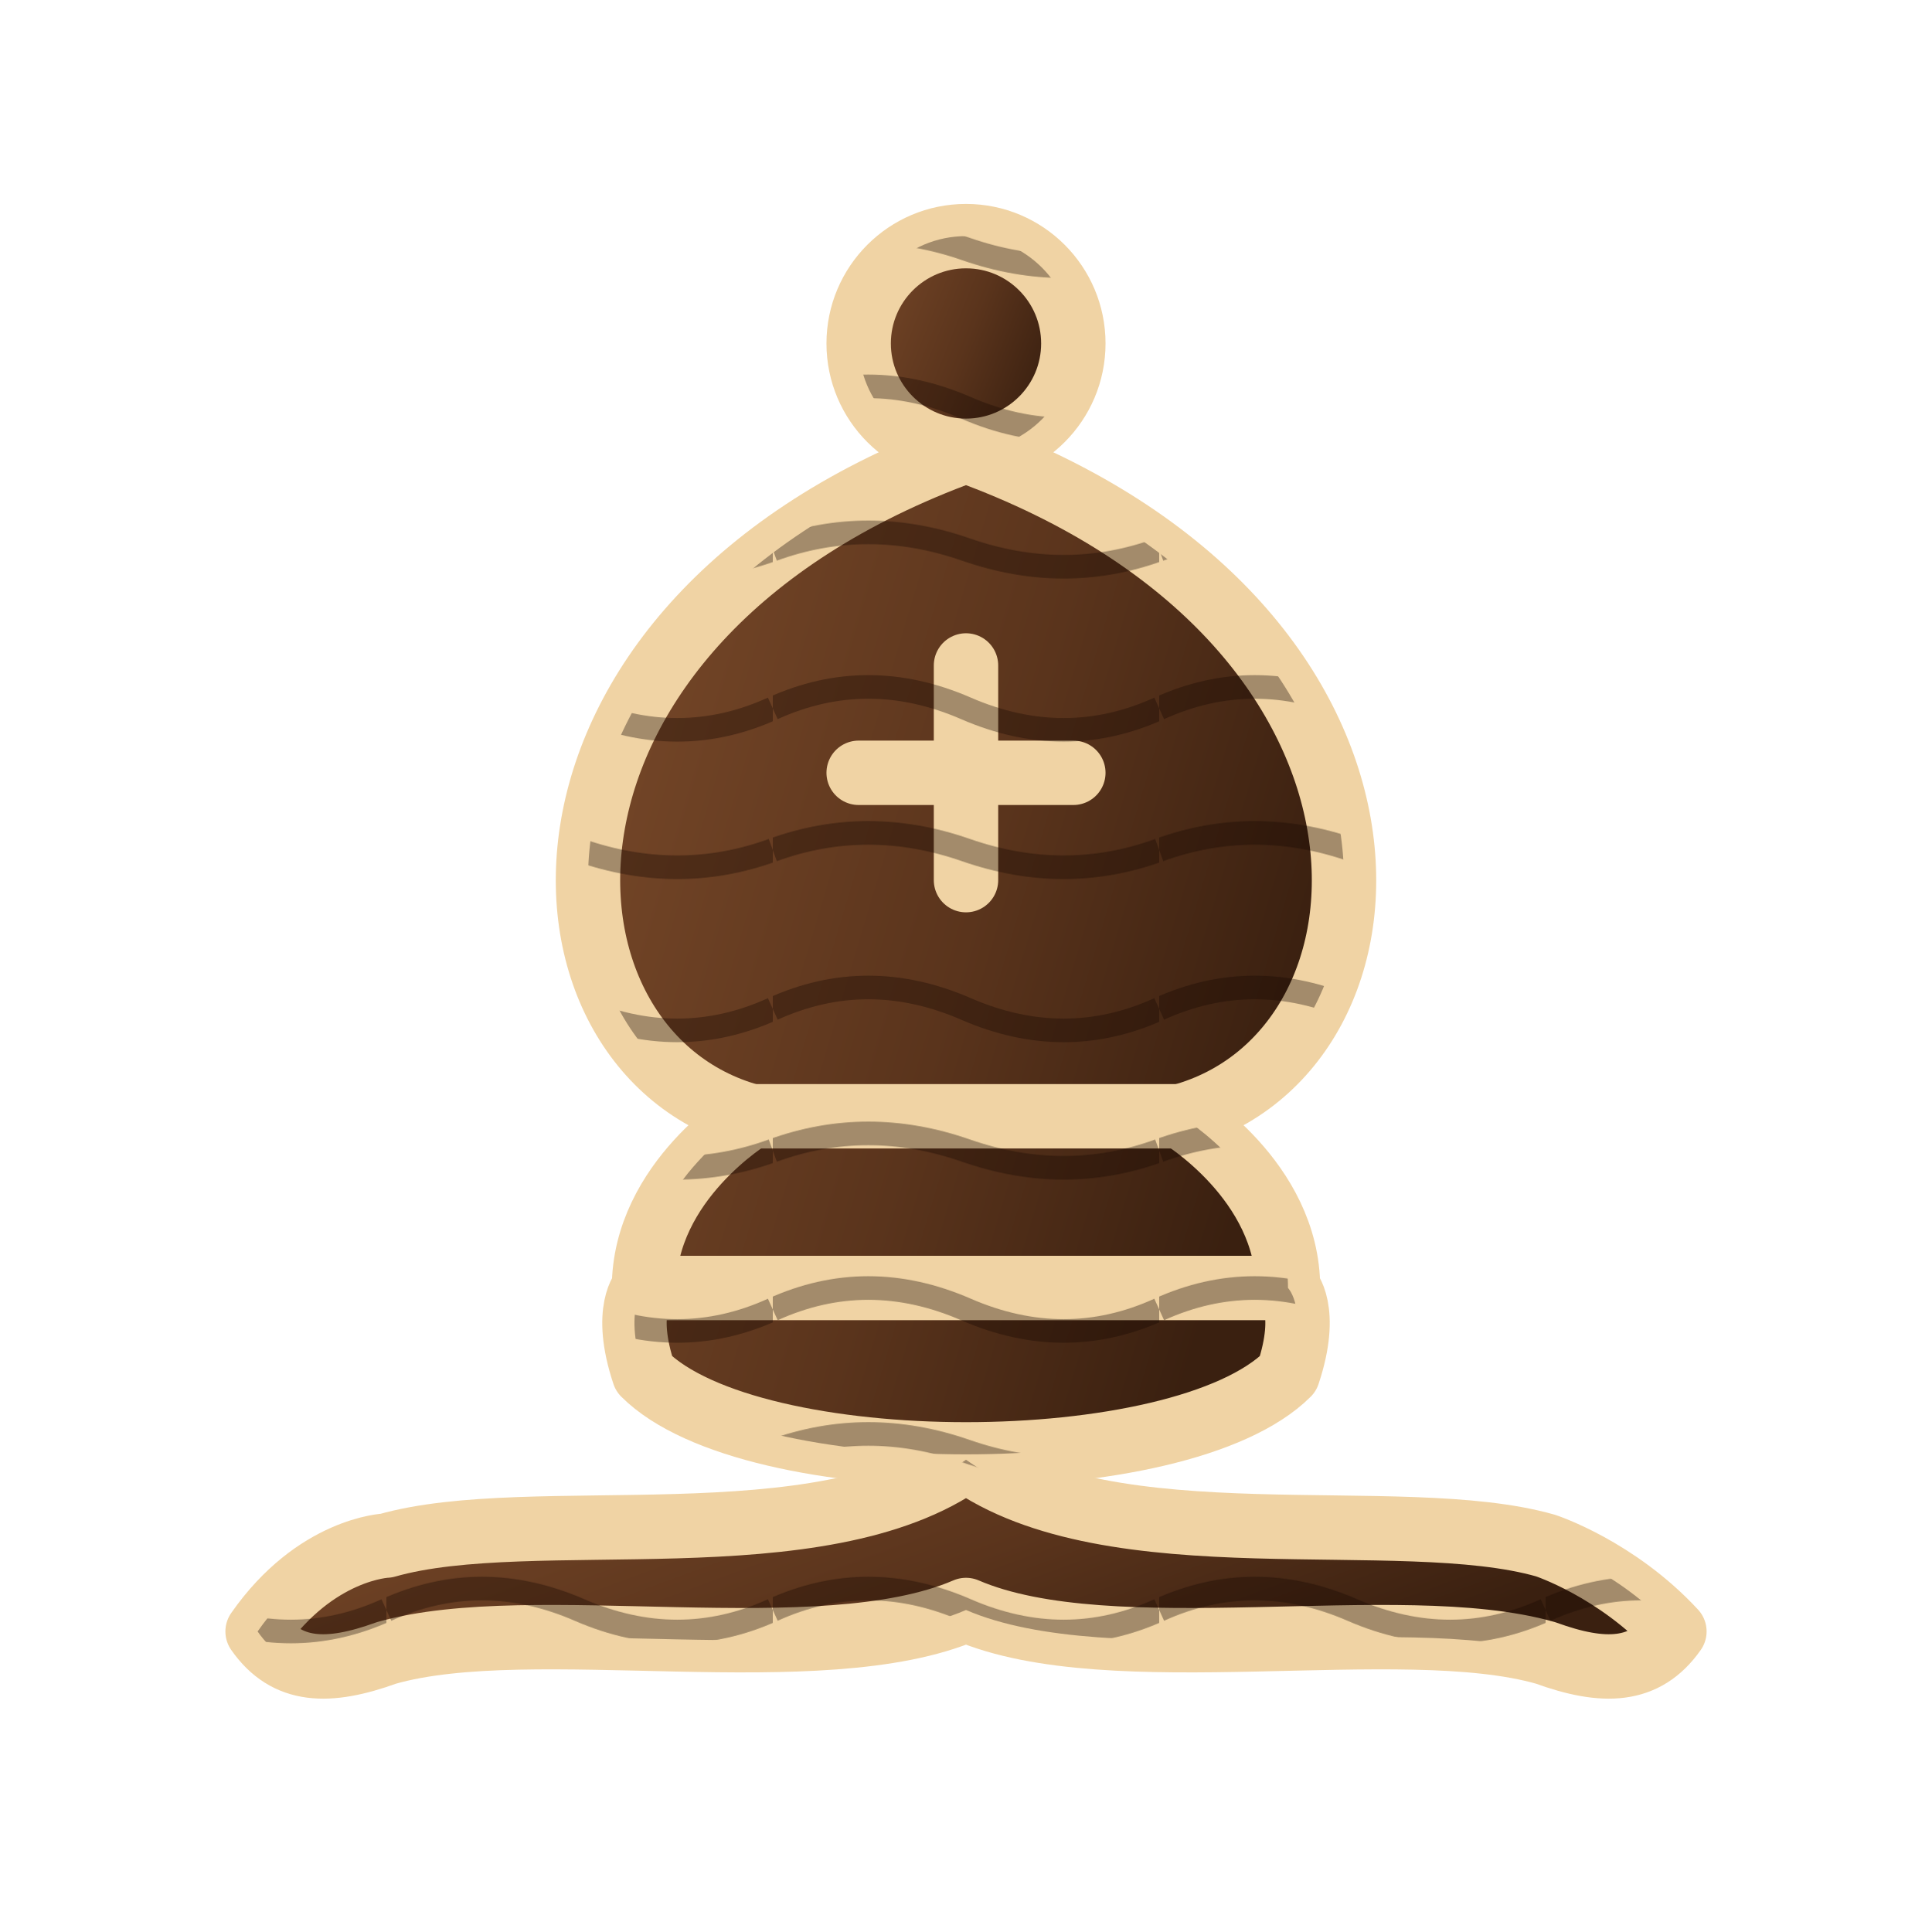
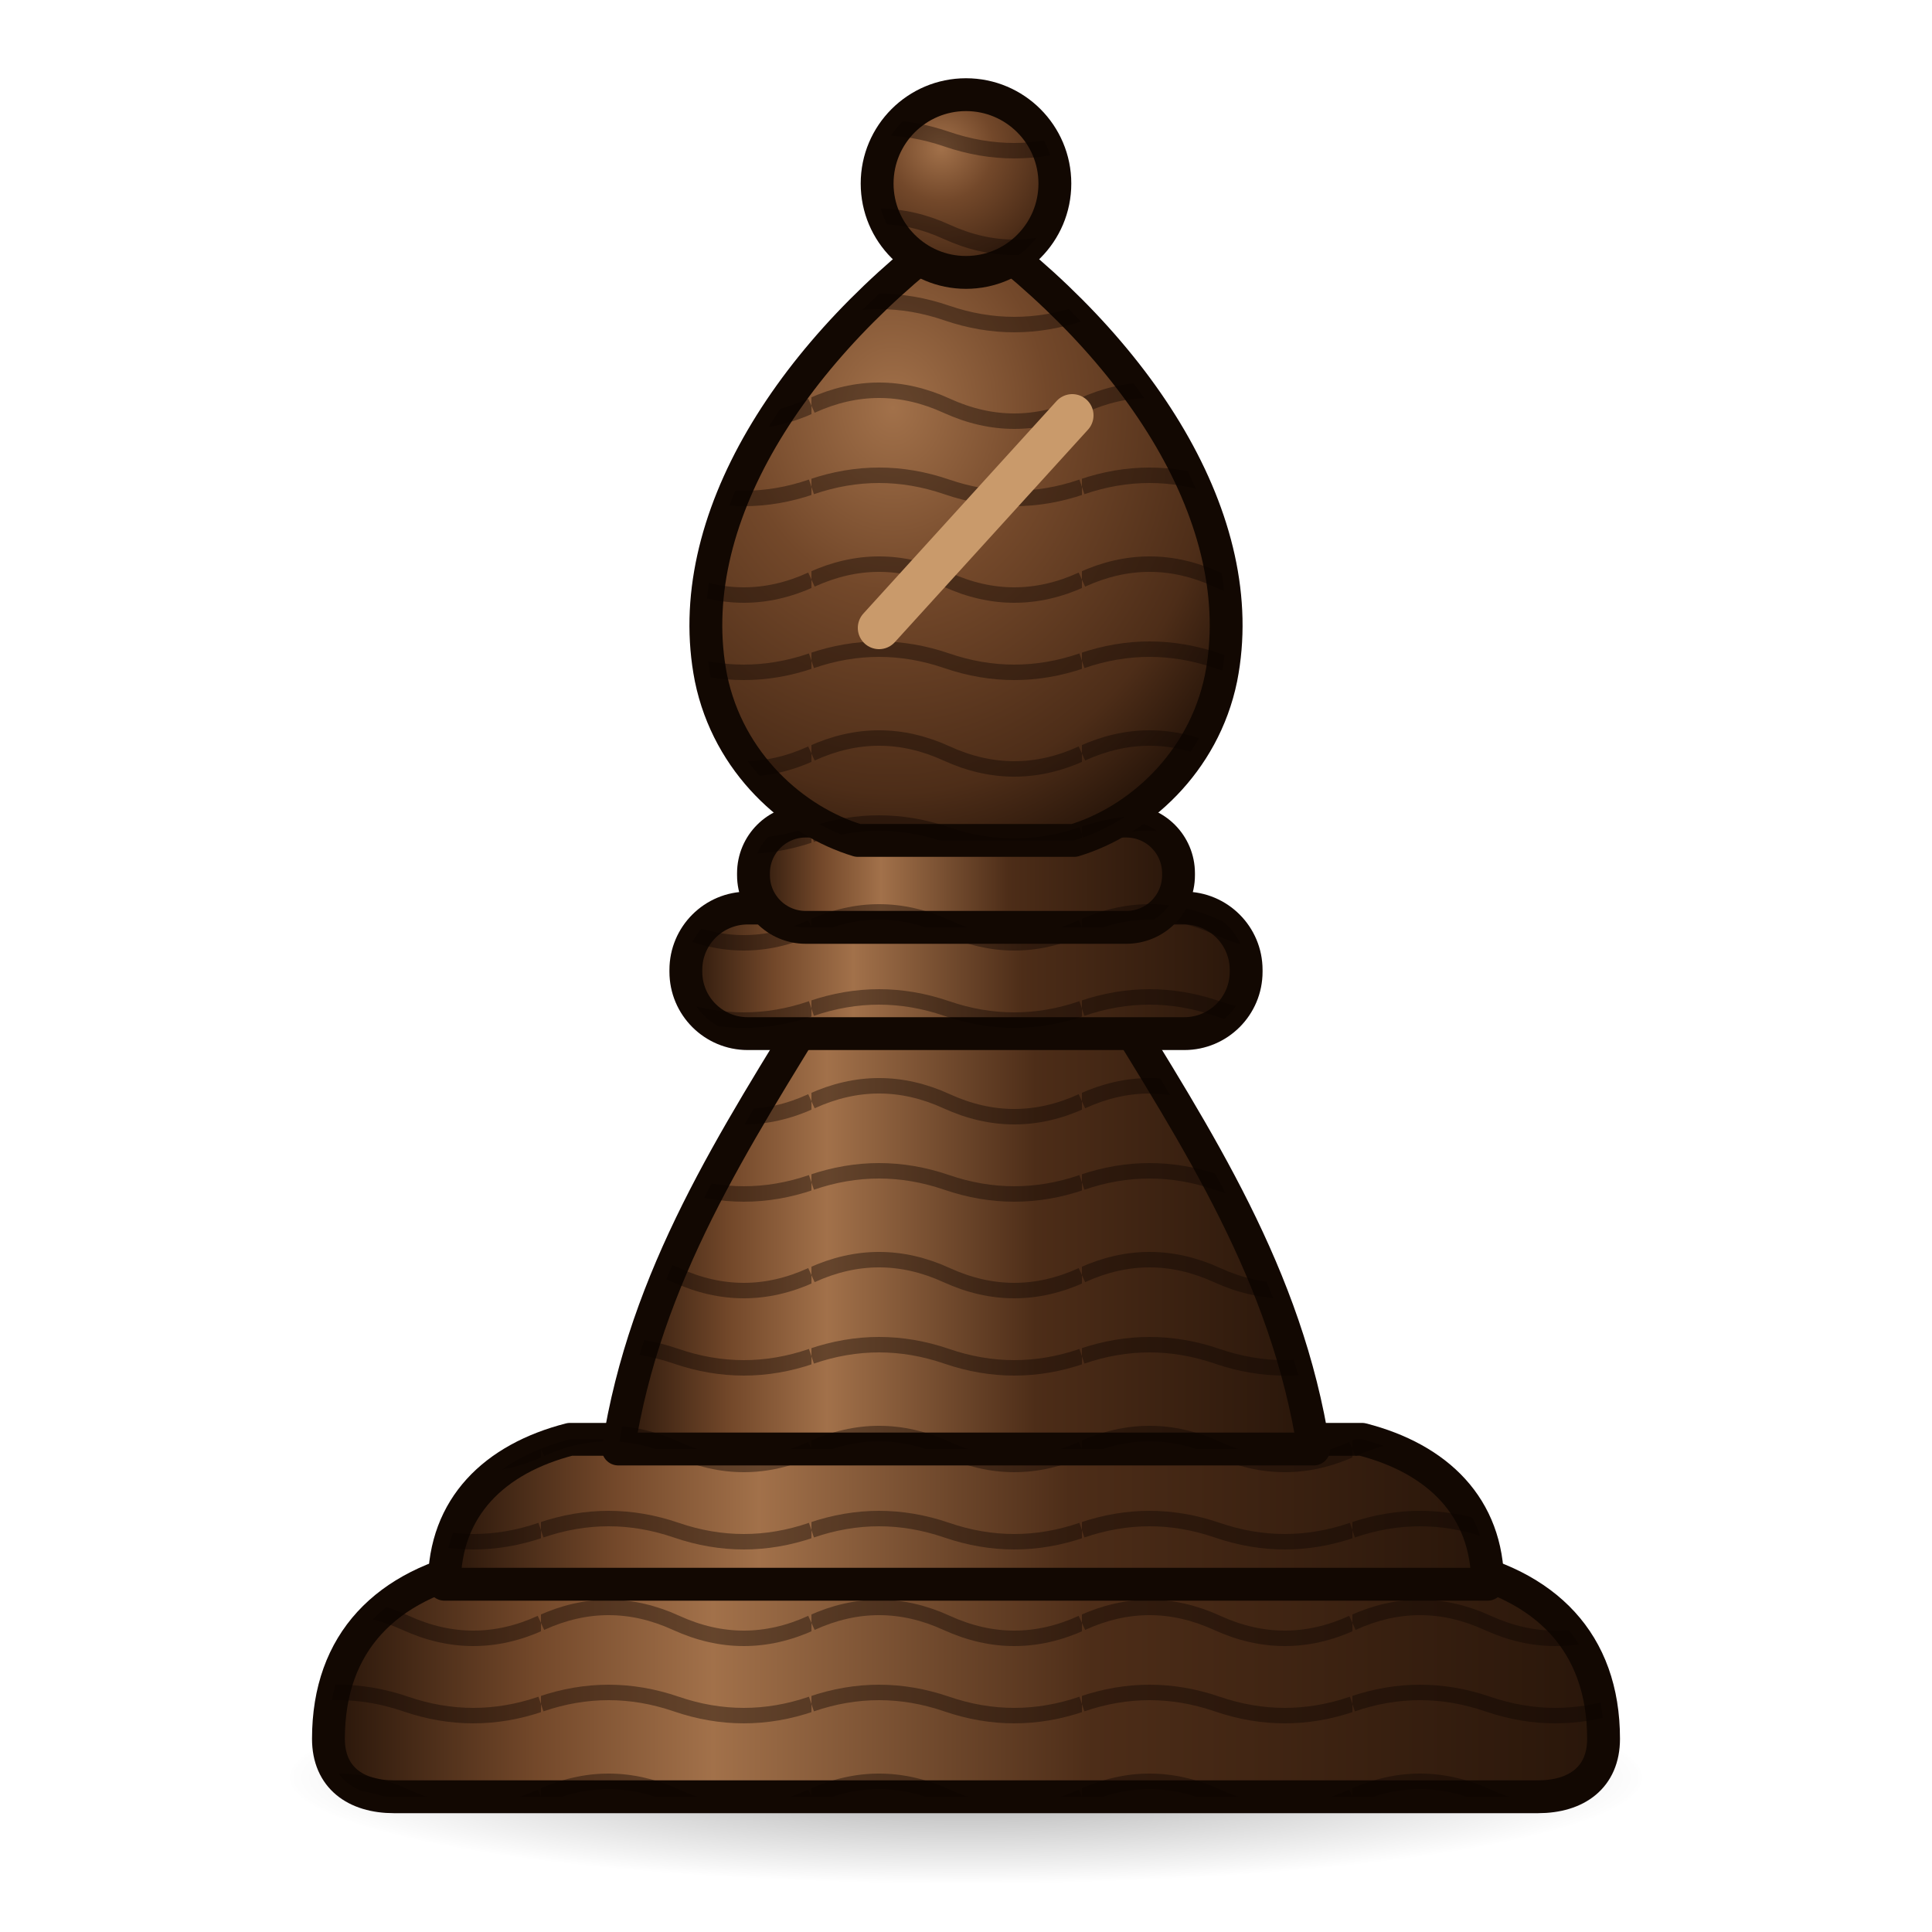
- <svg xmlns="http://www.w3.org/2000/svg" width="45" height="45" viewBox="0 0 45 45">
+ <svg xmlns="http://www.w3.org/2000/svg" width="45" height="45" viewBox="0 0 100 100">
  <defs>
-     <linearGradient id="hk" x1="0" y1="0" x2="1" y2=".4">
-       <stop offset="0" stop-color="#7A4A2A" />
-       <stop offset=".6" stop-color="#5A341C" />
-       <stop offset="1" stop-color="#3A2010" />
+     <linearGradient id="zy" x1="0" y1="0" x2="1" y2="0">
+       <stop offset="0" stop-color="#29160A" />
+       <stop offset=".16" stop-color="#73482A" />
+       <stop offset=".3" stop-color="#A2714A" />
+       <stop offset=".6" stop-color="#4D2D18" />
+       <stop offset="1" stop-color="#29160A" />
    </linearGradient>
-     <pattern id="maser" width="9" height="7" patternUnits="userSpaceOnUse">
-       <path d="M0 2.5q2.2-1 4.5 0t4.5 0M0 5.8q2.2-.8 4.5 0t4.5 0" fill="none" stroke="rgba(20,8,2,.35)" stroke-width=".55" />
+     <radialGradient id="ku" cx=".36" cy=".3" r=".78">
+       <stop offset="0" stop-color="#A2714A" />
+       <stop offset=".38" stop-color="#73482A" />
+       <stop offset=".8" stop-color="#4D2D18" />
+       <stop offset="1" stop-color="#29160A" />
+     </radialGradient>
+     <radialGradient id="sch" cx=".5" cy=".5" r=".5">
+       <stop offset="0" stop-color="#000" stop-opacity=".34" />
+       <stop offset="1" stop-color="#000" stop-opacity="0" />
+     </radialGradient>
+     <pattern id="mu" width="14" height="9" patternUnits="userSpaceOnUse">
+       <path d="M0 3q3.5-1.6 7 0t7 0M0 7.2q3.5-1.2 7 0t7 0" fill="none" stroke="rgba(10,4,1,.4)" stroke-width=".8" />
    </pattern>
  </defs>
-   <g fill="url(#hk)">
-     <g fill="none" fill-rule="evenodd" stroke="#F0D3A4" stroke-width="1.5" stroke-linecap="round" stroke-linejoin="round">
-       <g fill="url(#hk)" stroke-linecap="butt">
-         <path d="M9 36c3.39-.97 10.11.43 13.5-2 3.39 2.43 10.11 1.03 13.5 2 0 0 1.65.54 3 2-.68.97-1.65.99-3 .5-3.39-.97-10.11.46-13.5-1-3.39 1.46-10.11.03-13.5 1-1.354.49-2.323.47-3-.5 1.354-1.94 3-2 3-2z" />
-         <path d="M15 32c2.5 2.5 12.5 2.5 15 0 .5-1.5 0-2 0-2 0-2.5-2.5-4-2.5-4 5.5-1.5 6-11.5-5-15.5-11 4-10.5 14-5 15.5 0 0-2.5 1.5-2.5 4 0 0-.5.5 0 2z" />
-         <path d="M25 8a2.5 2.5 0 1 1-5 0 2.5 2.5 0 1 1 5 0z" />
-       </g>
-       <path d="M17.5 26h10M15 30h15m-7.5-14.5v5M20 18h5" stroke="#F0D3A4" stroke-linejoin="miter" />
-     </g>
+   <ellipse cx="50" cy="92" rx="35" ry="5.5" fill="url(#sch)" />
+   <g fill="url(#zy)" stroke="#120802" stroke-width="1.7" stroke-linejoin="round">
+     <path d="M17 90c0-5 3-8 8-9h50c5 1 8 4 8 9 0 2-1.4 3-3.4 3H20.4C18.4 93 17 92 17 90z" />
  </g>
-   <g pointer-events="none">
-     <g fill="url(#maser)">
-       <g fill="none" fill-rule="evenodd" stroke="none" stroke-width="1.5" stroke-linecap="round" stroke-linejoin="round">
-         <g fill="url(#maser)" stroke-linecap="butt">
-           <path d="M9 36c3.39-.97 10.11.43 13.5-2 3.39 2.43 10.11 1.03 13.5 2 0 0 1.65.54 3 2-.68.97-1.65.99-3 .5-3.39-.97-10.11.46-13.5-1-3.39 1.46-10.11.03-13.5 1-1.354.49-2.323.47-3-.5 1.354-1.94 3-2 3-2z" />
-           <path d="M15 32c2.5 2.5 12.5 2.5 15 0 .5-1.5 0-2 0-2 0-2.5-2.5-4-2.5-4 5.5-1.5 6-11.5-5-15.5-11 4-10.5 14-5 15.5 0 0-2.5 1.5-2.5 4 0 0-.5.5 0 2z" />
-           <path d="M25 8a2.5 2.5 0 1 1-5 0 2.5 2.5 0 1 1 5 0z" />
-         </g>
-         <path d="M17.5 26h10M15 30h15m-7.5-14.5v5M20 18h5" stroke="none" stroke-linejoin="miter" />
-       </g>
-     </g>
+   <g fill="url(#mu)" stroke="none">
+     <path d="M17 90c0-5 3-8 8-9h50c5 1 8 4 8 9 0 2-1.4 3-3.4 3H20.4C18.4 93 17 92 17 90z" />
+   </g>
+   <g fill="url(#zy)" stroke="#120802" stroke-width="1.7" stroke-linejoin="round">
+     <path d="M23 82c0-4 2.6-6.5 6.5-7.5h41c3.9 1 6.5 3.5 6.5 7.5z" />
+   </g>
+   <g fill="url(#mu)" stroke="none">
+     <path d="M23 82c0-4 2.6-6.5 6.5-7.5h41c3.9 1 6.5 3.5 6.5 7.5z" />
+   </g>
+   <g fill="url(#zy)" stroke="#120802" stroke-width="1.7" stroke-linejoin="round">
+     <path d="M32 75c1.4-9 6-16 10.6-23.5h14.8C62 59 66.6 66 68 75z" />
+   </g>
+   <g fill="url(#mu)" stroke="none">
+     <path d="M32 75c1.4-9 6-16 10.6-23.5h14.8C62 59 66.6 66 68 75z" />
+   </g>
+   <g fill="url(#zy)" stroke="#120802" stroke-width="1.7" stroke-linejoin="round">
+     <rect x="35.5" y="47" width="29" height="6.5" rx="3.2" />
+   </g>
+   <g fill="url(#mu)" stroke="none">
+     <rect x="35.5" y="47" width="29" height="6.5" rx="3.2" />
+   </g>
+   <g fill="url(#zy)" stroke="#120802" stroke-width="1.7" stroke-linejoin="round">
+     <rect x="39" y="42.5" width="22" height="5.5" rx="2.7" />
+   </g>
+   <g fill="url(#mu)" stroke="none">
+     <rect x="39" y="42.5" width="22" height="5.5" rx="2.7" />
+   </g>
+   <g fill="url(#ku)" stroke="#120802" stroke-width="1.7" stroke-linejoin="round">
+     <path d="M50 11.5c9 6.5 14.8 15.5 13.2 23.6-.9 4.4-4.3 7.4-7.6 8.4h-11.2c-3.3-1-6.7-4-7.6-8.4C35.2 27 41 18 50 11.5z" />
+   </g>
+   <g fill="url(#mu)" stroke="none">
+     <path d="M50 11.5c9 6.5 14.8 15.5 13.2 23.6-.9 4.4-4.3 7.4-7.6 8.4h-11.2c-3.3-1-6.7-4-7.6-8.4C35.2 27 41 18 50 11.5z" />
+   </g>
+   <g fill="none" stroke="#C99A6B" stroke-width="2.2" stroke-linecap="round">
+     <path d="M55.5 21.5 45.5 32.5" />
+   </g>
+   <g fill="url(#ku)" stroke="#120802" stroke-width="1.7" stroke-linejoin="round">
+     <circle cx="50" cy="9.5" r="4.6" />
+   </g>
+   <g fill="url(#mu)" stroke="none">
+     <circle cx="50" cy="9.5" r="4.6" />
  </g>
</svg>
